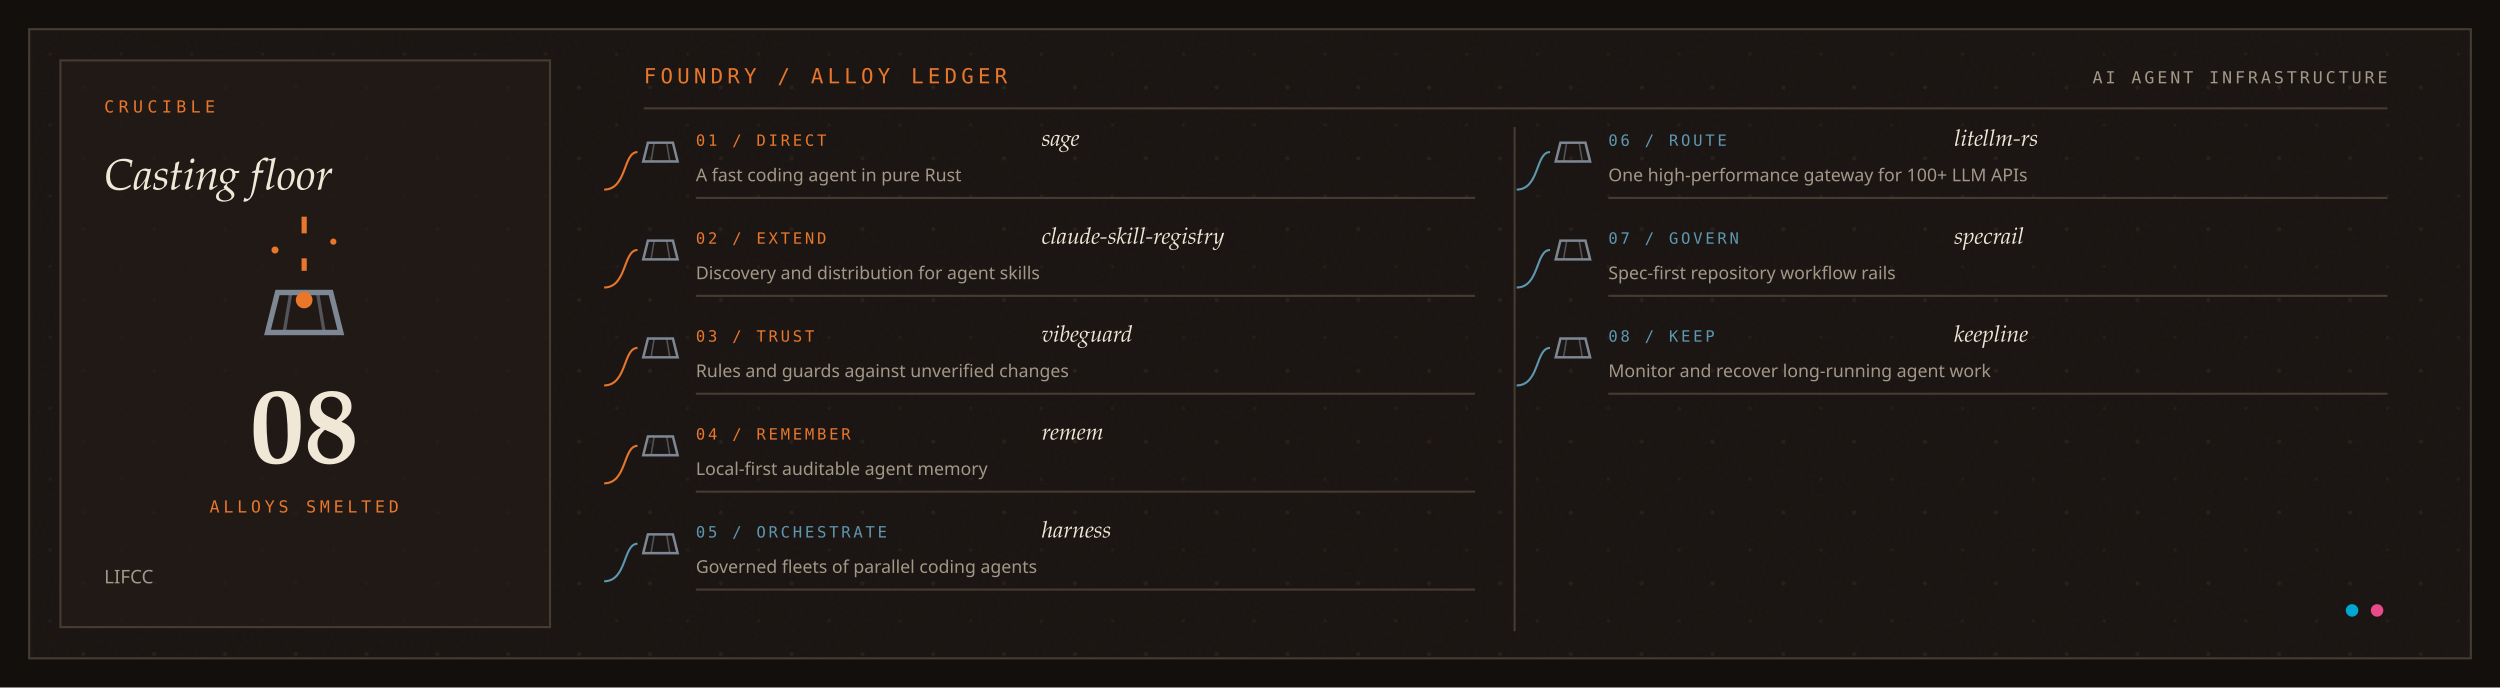
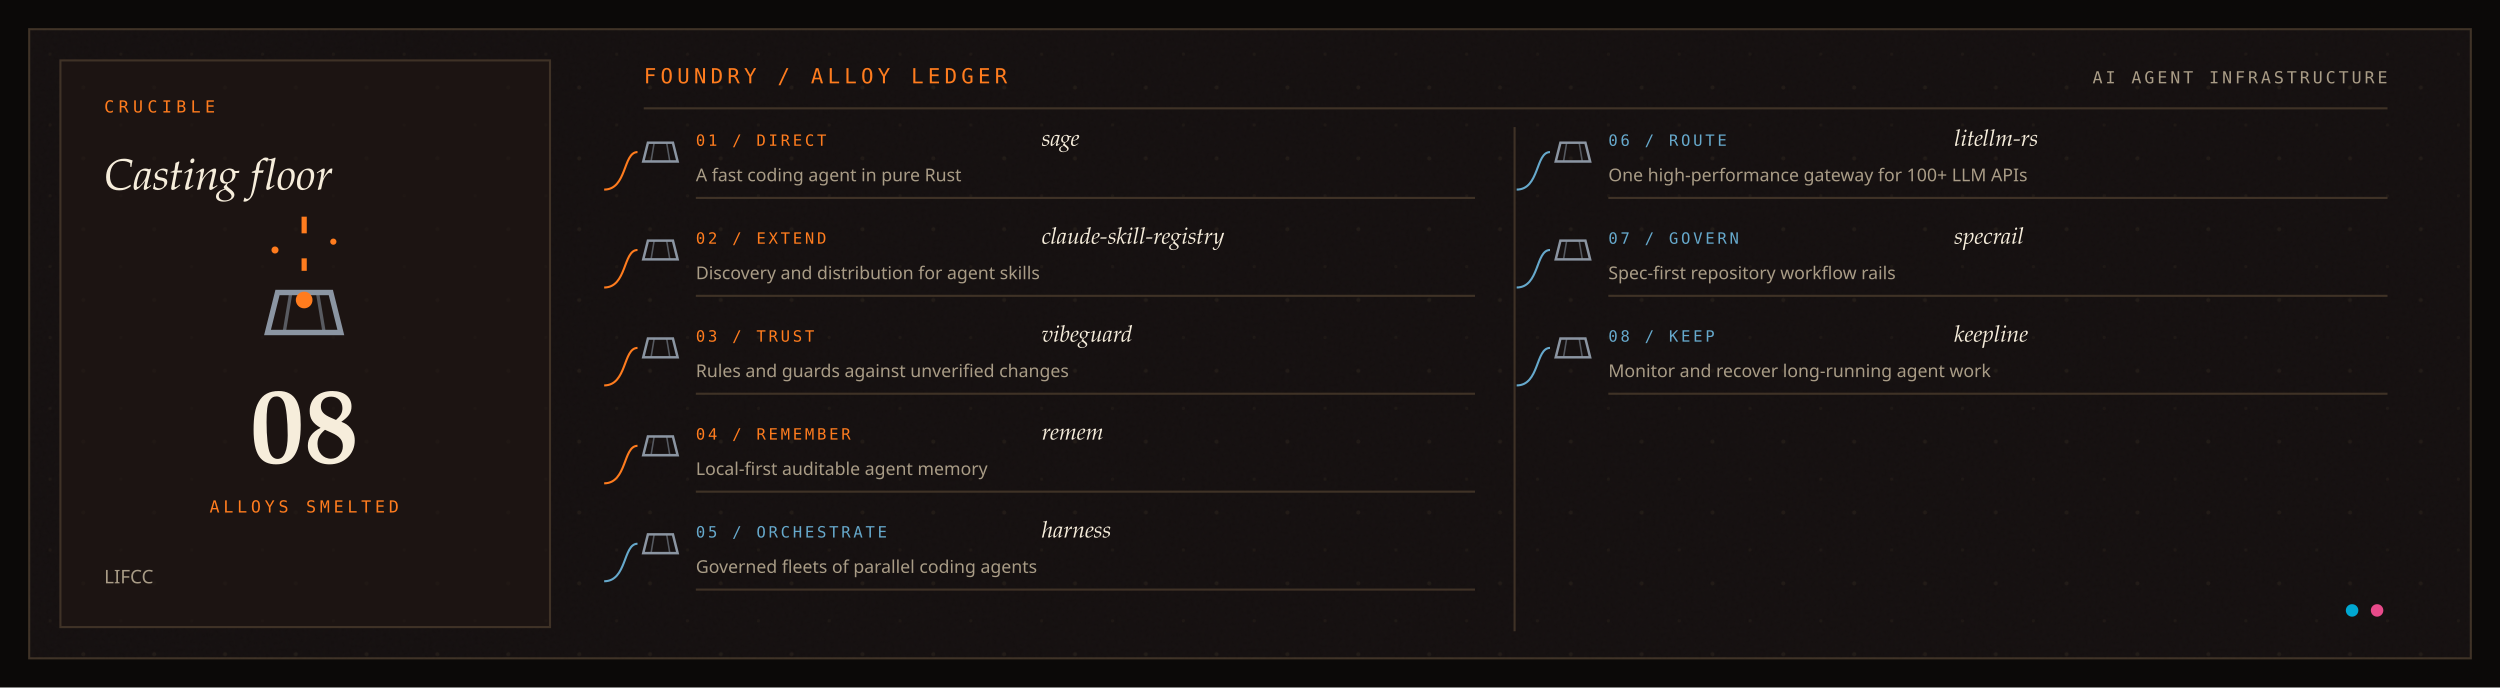
<svg xmlns="http://www.w3.org/2000/svg" width="1200" height="330" viewBox="0 0 1200 330" role="img" aria-label="lifcc alloy ledger" data-mode="dark">
  <defs>
    <pattern id="forge-grit" width="34" height="34" patternUnits="userSpaceOnUse">
-       <circle cx="6" cy="8" r="1" fill="#463B31" fill-opacity=".3" />
-       <circle cx="24" cy="26" r=".8" fill="#463B31" fill-opacity=".22" />
+       <circle cx="6" cy="8" r="1" fill="#3F3226" fill-opacity=".3" />
+       <circle cx="24" cy="26" r=".8" fill="#3F3226" fill-opacity=".22" />
    </pattern>
    <filter id="forge-heat" x="0" y="0" width="100%" height="100%">
      <feTurbulence type="fractalNoise" baseFrequency=".55" numOctaves="2" seed="7" />
      <feColorMatrix values="1 0 0 0 0 0 1 0 0 0 0 0 1 0 0 0 0 0 .03 0" />
    </filter>
    <g id="forge-ingot">
-       <path d="M-11 6H11L8-6H-8Z" fill="none" stroke="#7E8794" stroke-width="1.6" />
-       <path d="M-6 6L-4-6M4-6L6 6" stroke="#7E8794" stroke-opacity=".55" />
+       <path d="M-11 6H11L8-6H-8Z" fill="none" stroke="#8B95A2" stroke-width="1.6" />
+       <path d="M-6 6L-4-6M4-6L6 6" stroke="#8B95A2" stroke-opacity=".55" />
    </g>
  </defs>
  <style>
    .forge-serif{font-family:Iowan Old Style,Palatino Linotype,Book Antiqua,Georgia,serif}.forge-label{font-family:Avenir Next Condensed,Arial Narrow,sans-serif}.forge-mono{font-family:ui-monospace,SFMono-Regular,Menlo,monospace}
    .forge-pour{stroke-dasharray:8 12;animation:forge-pour 5.5s linear infinite}.forge-glow{animation:forge-glow 2.8s ease-in-out infinite}.forge-spark{transform-box:fill-box;transform-origin:center;animation:forge-spark 3.1s ease-in-out infinite}.forge-rise{animation:forge-rise .62s cubic-bezier(.2,.75,.2,1) both}
    @keyframes forge-pour{to{stroke-dashoffset:-140}}@keyframes forge-glow{50%{opacity:.45}}@keyframes forge-spark{0%,100%{transform:translateY(0);opacity:.9}55%{transform:translateY(-5px);opacity:.35}}@keyframes forge-rise{from{opacity:.16;transform:translateY(7px)}to{opacity:1;transform:translateY(0)}}
    @media(prefers-reduced-motion:reduce){.forge-pour,.forge-glow,.forge-spark,.forge-rise{animation:none}}
  </style>
-   <rect width="1200" height="330" fill="#120F0D" />
-   <rect x="14" y="14" width="1172" height="302" fill="#1A1512" stroke="#463B31" />
+   <rect width="1200" height="330" fill="#0B0908" />
+   <rect x="14" y="14" width="1172" height="302" fill="#151010" stroke="#3F3226" />
  <rect x="14" y="14" width="1172" height="302" fill="url(#forge-grit)" />
  <rect x="14" y="14" width="1172" height="302" filter="url(#forge-heat)" opacity=".4" pointer-events="none" />
-   <rect x="29" y="29" width="235" height="272" fill="#231C17" fill-opacity=".64" stroke="#463B31" />
-   <text x="50" y="54" class="forge-mono" font-size="8" letter-spacing="2.1" fill="#E8762B">CRUCIBLE</text>
-   <text x="50" y="91" class="forge-serif" font-size="21" font-style="italic" fill="#F0E7D7">Casting floor</text>
-   <path class="forge-pour" d="M146 104V130" fill="none" stroke="#E8762B" stroke-width="2.5" />
-   <circle class="forge-spark" cx="132" cy="120" r="1.7" fill="#E8762B" />
-   <circle class="forge-spark" style="animation-delay:1.1s" cx="160" cy="116" r="1.5" fill="#E8762B" />
+   <rect x="29" y="29" width="235" height="272" fill="#201713" fill-opacity=".64" stroke="#3F3226" />
+   <text x="50" y="54" class="forge-mono" font-size="8" letter-spacing="2.1" fill="#FF7C1E">CRUCIBLE</text>
+   <text x="50" y="91" class="forge-serif" font-size="21" font-style="italic" fill="#F6EDDB">Casting floor</text>
+   <path class="forge-pour" d="M146 104V130" fill="none" stroke="#FF7C1E" stroke-width="2.5" />
+   <circle class="forge-spark" cx="132" cy="120" r="1.7" fill="#FF7C1E" />
+   <circle class="forge-spark" style="animation-delay:1.1s" cx="160" cy="116" r="1.5" fill="#FF7C1E" />
  <use href="#forge-ingot" transform="translate(146 150) scale(1.6)" />
-   <circle class="forge-glow" cx="146" cy="144" r="4" fill="#E8762B" />
-   <text x="146" y="222" text-anchor="middle" class="forge-serif" font-size="52" font-weight="700" fill="#F0E7D7">08</text>
-   <text x="146" y="246" text-anchor="middle" class="forge-mono" font-size="8" letter-spacing="1.8" fill="#E8762B">ALLOYS SMELTED</text>
-   <text x="50" y="280" class="forge-label" font-size="9" fill="#A39888">LIFCC</text>
-   <text x="309" y="40" class="forge-mono" font-size="10" letter-spacing="2" fill="#E8762B">FOUNDRY / ALLOY LEDGER</text>
-   <text x="1146" y="40" text-anchor="end" class="forge-mono" font-size="8" letter-spacing="1.4" fill="#A39888">AI AGENT INFRASTRUCTURE</text>
-   <path d="M309 52H1146" stroke="#463B31" />
-   <path d="M727 61V303" stroke="#463B31" />
+   <circle class="forge-glow" cx="146" cy="144" r="4" fill="#FF7C1E" />
+   <text x="146" y="222" text-anchor="middle" class="forge-serif" font-size="52" font-weight="700" fill="#F6EDDB">08</text>
+   <text x="146" y="246" text-anchor="middle" class="forge-mono" font-size="8" letter-spacing="1.8" fill="#FF7C1E">ALLOYS SMELTED</text>
+   <text x="50" y="280" class="forge-label" font-size="9" fill="#A99C86">LIFCC</text>
+   <text x="309" y="40" class="forge-mono" font-size="10" letter-spacing="2" fill="#FF7C1E">FOUNDRY / ALLOY LEDGER</text>
+   <text x="1146" y="40" text-anchor="end" class="forge-mono" font-size="8" letter-spacing="1.4" fill="#A99C86">AI AGENT INFRASTRUCTURE</text>
+   <path d="M309 52H1146" stroke="#3F3226" />
+   <path d="M727 61V303" stroke="#3F3226" />
  <g class="forge-rise" style="animation-delay:0ms">
-     <path d="M290 91C301 91 299 73 306 73" fill="none" stroke="#E8762B" />
+     <path d="M290 91C301 91 299 73 306 73" fill="none" stroke="#FF7C1E" />
    <g transform="translate(317 73) scale(.75)">
      <use href="#forge-ingot" />
    </g>
-     <text x="334" y="70" class="forge-mono" font-size="7.5" letter-spacing="1.3" fill="#E8762B">01 / DIRECT</text>
-     <text x="500" y="70" class="forge-serif" font-size="11" font-style="italic" fill="#F0E7D7">sage</text>
-     <text x="334" y="87" class="forge-label" font-size="8.5" fill="#A39888">A fast coding agent in pure Rust</text>
-     <path d="M334 95H708" stroke="#463B31" />
+     <text x="334" y="70" class="forge-mono" font-size="7.5" letter-spacing="1.3" fill="#FF7C1E">01 / DIRECT</text>
+     <text x="500" y="70" class="forge-serif" font-size="11" font-style="italic" fill="#F6EDDB">sage</text>
+     <text x="334" y="87" class="forge-label" font-size="8.5" fill="#A99C86">A fast coding agent in pure Rust</text>
+     <path d="M334 95H708" stroke="#3F3226" />
  </g>
  <g class="forge-rise" style="animation-delay:42ms">
-     <path d="M290 138C301 138 299 120 306 120" fill="none" stroke="#E8762B" />
+     <path d="M290 138C301 138 299 120 306 120" fill="none" stroke="#FF7C1E" />
    <g transform="translate(317 120) scale(.75)">
      <use href="#forge-ingot" />
    </g>
-     <text x="334" y="117" class="forge-mono" font-size="7.5" letter-spacing="1.3" fill="#E8762B">02 / EXTEND</text>
-     <text x="500" y="117" class="forge-serif" font-size="11" font-style="italic" fill="#F0E7D7">claude-skill-registry</text>
-     <text x="334" y="134" class="forge-label" font-size="8.5" fill="#A39888">Discovery and distribution for agent skills</text>
-     <path d="M334 142H708" stroke="#463B31" />
+     <text x="334" y="117" class="forge-mono" font-size="7.5" letter-spacing="1.3" fill="#FF7C1E">02 / EXTEND</text>
+     <text x="500" y="117" class="forge-serif" font-size="11" font-style="italic" fill="#F6EDDB">claude-skill-registry</text>
+     <text x="334" y="134" class="forge-label" font-size="8.5" fill="#A99C86">Discovery and distribution for agent skills</text>
+     <path d="M334 142H708" stroke="#3F3226" />
  </g>
  <g class="forge-rise" style="animation-delay:84ms">
-     <path d="M290 185C301 185 299 167 306 167" fill="none" stroke="#E8762B" />
+     <path d="M290 185C301 185 299 167 306 167" fill="none" stroke="#FF7C1E" />
    <g transform="translate(317 167) scale(.75)">
      <use href="#forge-ingot" />
    </g>
-     <text x="334" y="164" class="forge-mono" font-size="7.5" letter-spacing="1.3" fill="#E8762B">03 / TRUST</text>
-     <text x="500" y="164" class="forge-serif" font-size="11" font-style="italic" fill="#F0E7D7">vibeguard</text>
-     <text x="334" y="181" class="forge-label" font-size="8.5" fill="#A39888">Rules and guards against unverified changes</text>
-     <path d="M334 189H708" stroke="#463B31" />
+     <text x="334" y="164" class="forge-mono" font-size="7.5" letter-spacing="1.3" fill="#FF7C1E">03 / TRUST</text>
+     <text x="500" y="164" class="forge-serif" font-size="11" font-style="italic" fill="#F6EDDB">vibeguard</text>
+     <text x="334" y="181" class="forge-label" font-size="8.5" fill="#A99C86">Rules and guards against unverified changes</text>
+     <path d="M334 189H708" stroke="#3F3226" />
  </g>
  <g class="forge-rise" style="animation-delay:126ms">
-     <path d="M290 232C301 232 299 214 306 214" fill="none" stroke="#E8762B" />
+     <path d="M290 232C301 232 299 214 306 214" fill="none" stroke="#FF7C1E" />
    <g transform="translate(317 214) scale(.75)">
      <use href="#forge-ingot" />
    </g>
-     <text x="334" y="211" class="forge-mono" font-size="7.5" letter-spacing="1.3" fill="#E8762B">04 / REMEMBER</text>
-     <text x="500" y="211" class="forge-serif" font-size="11" font-style="italic" fill="#F0E7D7">remem</text>
-     <text x="334" y="228" class="forge-label" font-size="8.5" fill="#A39888">Local-first auditable agent memory</text>
-     <path d="M334 236H708" stroke="#463B31" />
+     <text x="334" y="211" class="forge-mono" font-size="7.5" letter-spacing="1.3" fill="#FF7C1E">04 / REMEMBER</text>
+     <text x="500" y="211" class="forge-serif" font-size="11" font-style="italic" fill="#F6EDDB">remem</text>
+     <text x="334" y="228" class="forge-label" font-size="8.5" fill="#A99C86">Local-first auditable agent memory</text>
+     <path d="M334 236H708" stroke="#3F3226" />
  </g>
  <g class="forge-rise" style="animation-delay:168ms">
-     <path d="M290 279C301 279 299 261 306 261" fill="none" stroke="#5E97B0" />
+     <path d="M290 279C301 279 299 261 306 261" fill="none" stroke="#66A9CC" />
    <g transform="translate(317 261) scale(.75)">
      <use href="#forge-ingot" />
    </g>
-     <text x="334" y="258" class="forge-mono" font-size="7.5" letter-spacing="1.3" fill="#5E97B0">05 / ORCHESTRATE</text>
-     <text x="500" y="258" class="forge-serif" font-size="11" font-style="italic" fill="#F0E7D7">harness</text>
-     <text x="334" y="275" class="forge-label" font-size="8.5" fill="#A39888">Governed fleets of parallel coding agents</text>
-     <path d="M334 283H708" stroke="#463B31" />
+     <text x="334" y="258" class="forge-mono" font-size="7.5" letter-spacing="1.3" fill="#66A9CC">05 / ORCHESTRATE</text>
+     <text x="500" y="258" class="forge-serif" font-size="11" font-style="italic" fill="#F6EDDB">harness</text>
+     <text x="334" y="275" class="forge-label" font-size="8.5" fill="#A99C86">Governed fleets of parallel coding agents</text>
+     <path d="M334 283H708" stroke="#3F3226" />
  </g>
  <g class="forge-rise" style="animation-delay:210ms">
-     <path d="M728 91C739 91 737 73 744 73" fill="none" stroke="#5E97B0" />
+     <path d="M728 91C739 91 737 73 744 73" fill="none" stroke="#66A9CC" />
    <g transform="translate(755 73) scale(.75)">
      <use href="#forge-ingot" />
    </g>
-     <text x="772" y="70" class="forge-mono" font-size="7.5" letter-spacing="1.3" fill="#5E97B0">06 / ROUTE</text>
-     <text x="938" y="70" class="forge-serif" font-size="11" font-style="italic" fill="#F0E7D7">litellm-rs</text>
-     <text x="772" y="87" class="forge-label" font-size="8.5" fill="#A39888">One high-performance gateway for 100+ LLM APIs</text>
-     <path d="M772 95H1146" stroke="#463B31" />
+     <text x="772" y="70" class="forge-mono" font-size="7.5" letter-spacing="1.3" fill="#66A9CC">06 / ROUTE</text>
+     <text x="938" y="70" class="forge-serif" font-size="11" font-style="italic" fill="#F6EDDB">litellm-rs</text>
+     <text x="772" y="87" class="forge-label" font-size="8.5" fill="#A99C86">One high-performance gateway for 100+ LLM APIs</text>
+     <path d="M772 95H1146" stroke="#3F3226" />
  </g>
  <g class="forge-rise" style="animation-delay:252ms">
-     <path d="M728 138C739 138 737 120 744 120" fill="none" stroke="#5E97B0" />
+     <path d="M728 138C739 138 737 120 744 120" fill="none" stroke="#66A9CC" />
    <g transform="translate(755 120) scale(.75)">
      <use href="#forge-ingot" />
    </g>
-     <text x="772" y="117" class="forge-mono" font-size="7.5" letter-spacing="1.3" fill="#5E97B0">07 / GOVERN</text>
-     <text x="938" y="117" class="forge-serif" font-size="11" font-style="italic" fill="#F0E7D7">specrail</text>
-     <text x="772" y="134" class="forge-label" font-size="8.5" fill="#A39888">Spec-first repository workflow rails</text>
-     <path d="M772 142H1146" stroke="#463B31" />
+     <text x="772" y="117" class="forge-mono" font-size="7.5" letter-spacing="1.3" fill="#66A9CC">07 / GOVERN</text>
+     <text x="938" y="117" class="forge-serif" font-size="11" font-style="italic" fill="#F6EDDB">specrail</text>
+     <text x="772" y="134" class="forge-label" font-size="8.5" fill="#A99C86">Spec-first repository workflow rails</text>
+     <path d="M772 142H1146" stroke="#3F3226" />
  </g>
  <g class="forge-rise" style="animation-delay:294ms">
-     <path d="M728 185C739 185 737 167 744 167" fill="none" stroke="#5E97B0" />
+     <path d="M728 185C739 185 737 167 744 167" fill="none" stroke="#66A9CC" />
    <g transform="translate(755 167) scale(.75)">
      <use href="#forge-ingot" />
    </g>
-     <text x="772" y="164" class="forge-mono" font-size="7.5" letter-spacing="1.3" fill="#5E97B0">08 / KEEP</text>
-     <text x="938" y="164" class="forge-serif" font-size="11" font-style="italic" fill="#F0E7D7">keepline</text>
-     <text x="772" y="181" class="forge-label" font-size="8.5" fill="#A39888">Monitor and recover long-running agent work</text>
-     <path d="M772 189H1146" stroke="#463B31" />
+     <text x="772" y="164" class="forge-mono" font-size="7.5" letter-spacing="1.3" fill="#66A9CC">08 / KEEP</text>
+     <text x="938" y="164" class="forge-serif" font-size="11" font-style="italic" fill="#F6EDDB">keepline</text>
+     <text x="772" y="181" class="forge-label" font-size="8.5" fill="#A99C86">Monitor and recover long-running agent work</text>
+     <path d="M772 189H1146" stroke="#3F3226" />
  </g>
  <circle cx="1129" cy="293" r="3" fill="#00A7D1" />
  <circle cx="1141" cy="293" r="3" fill="#E84A8A" />
</svg>
